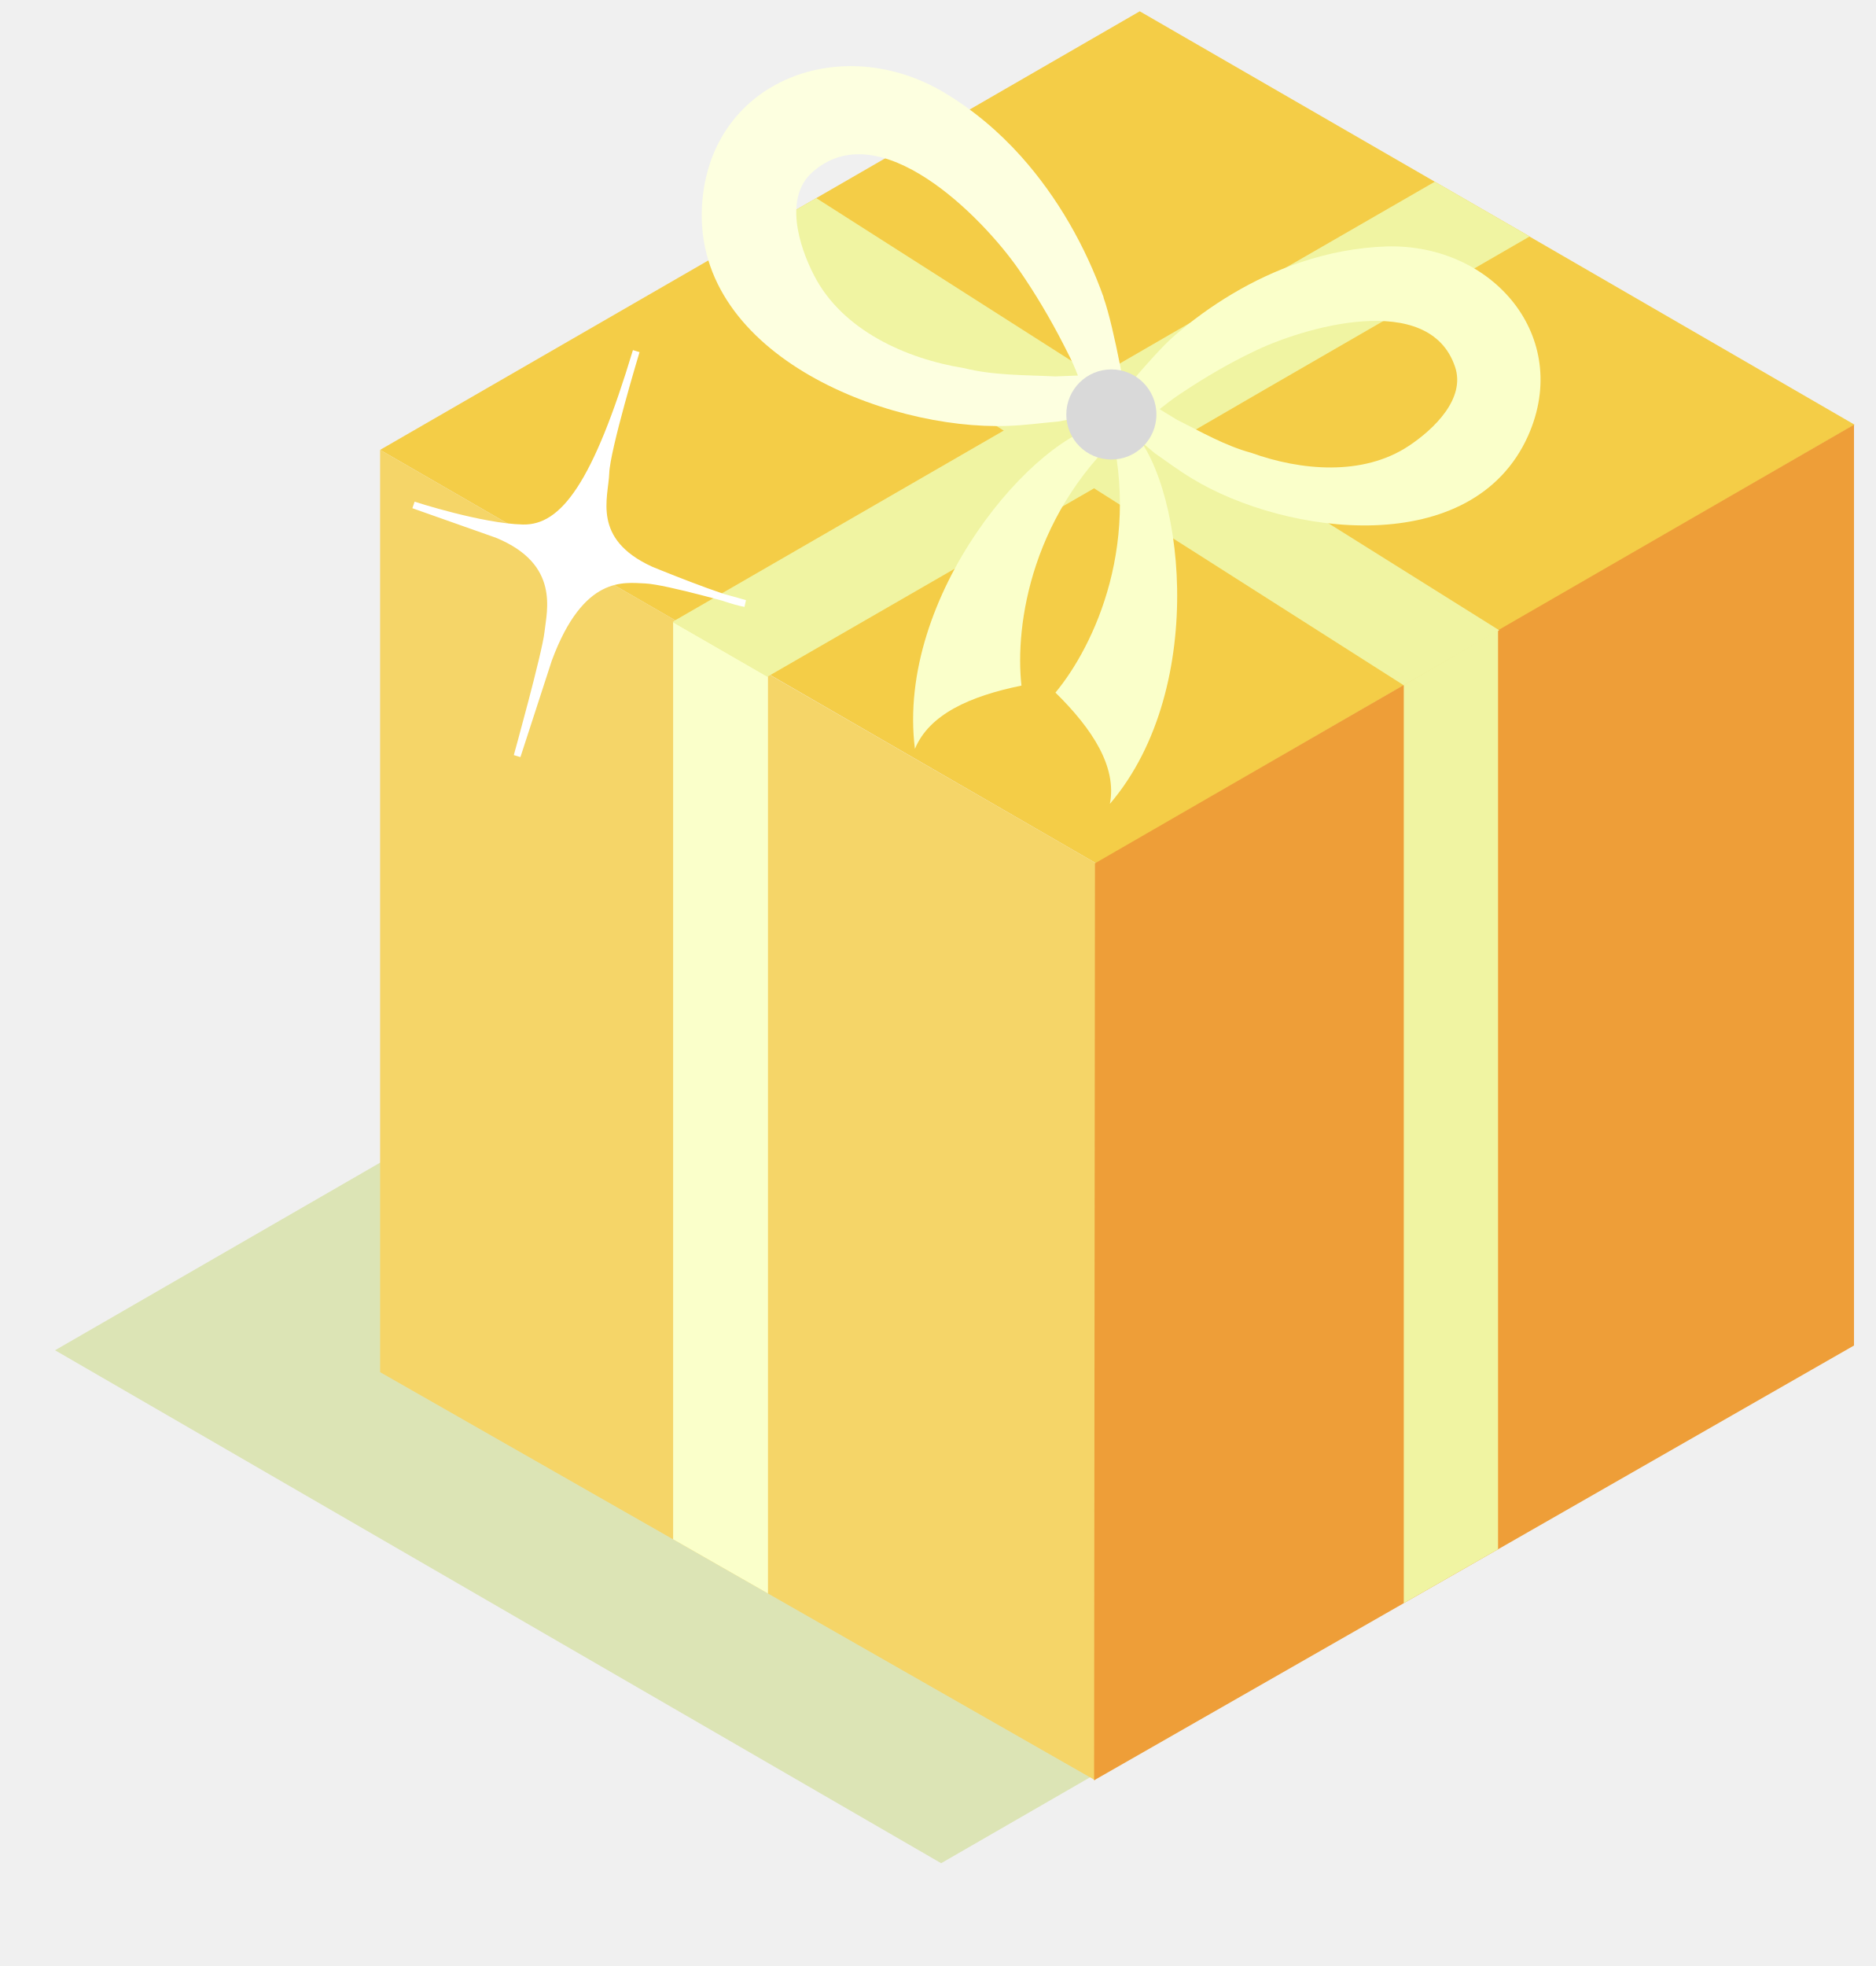
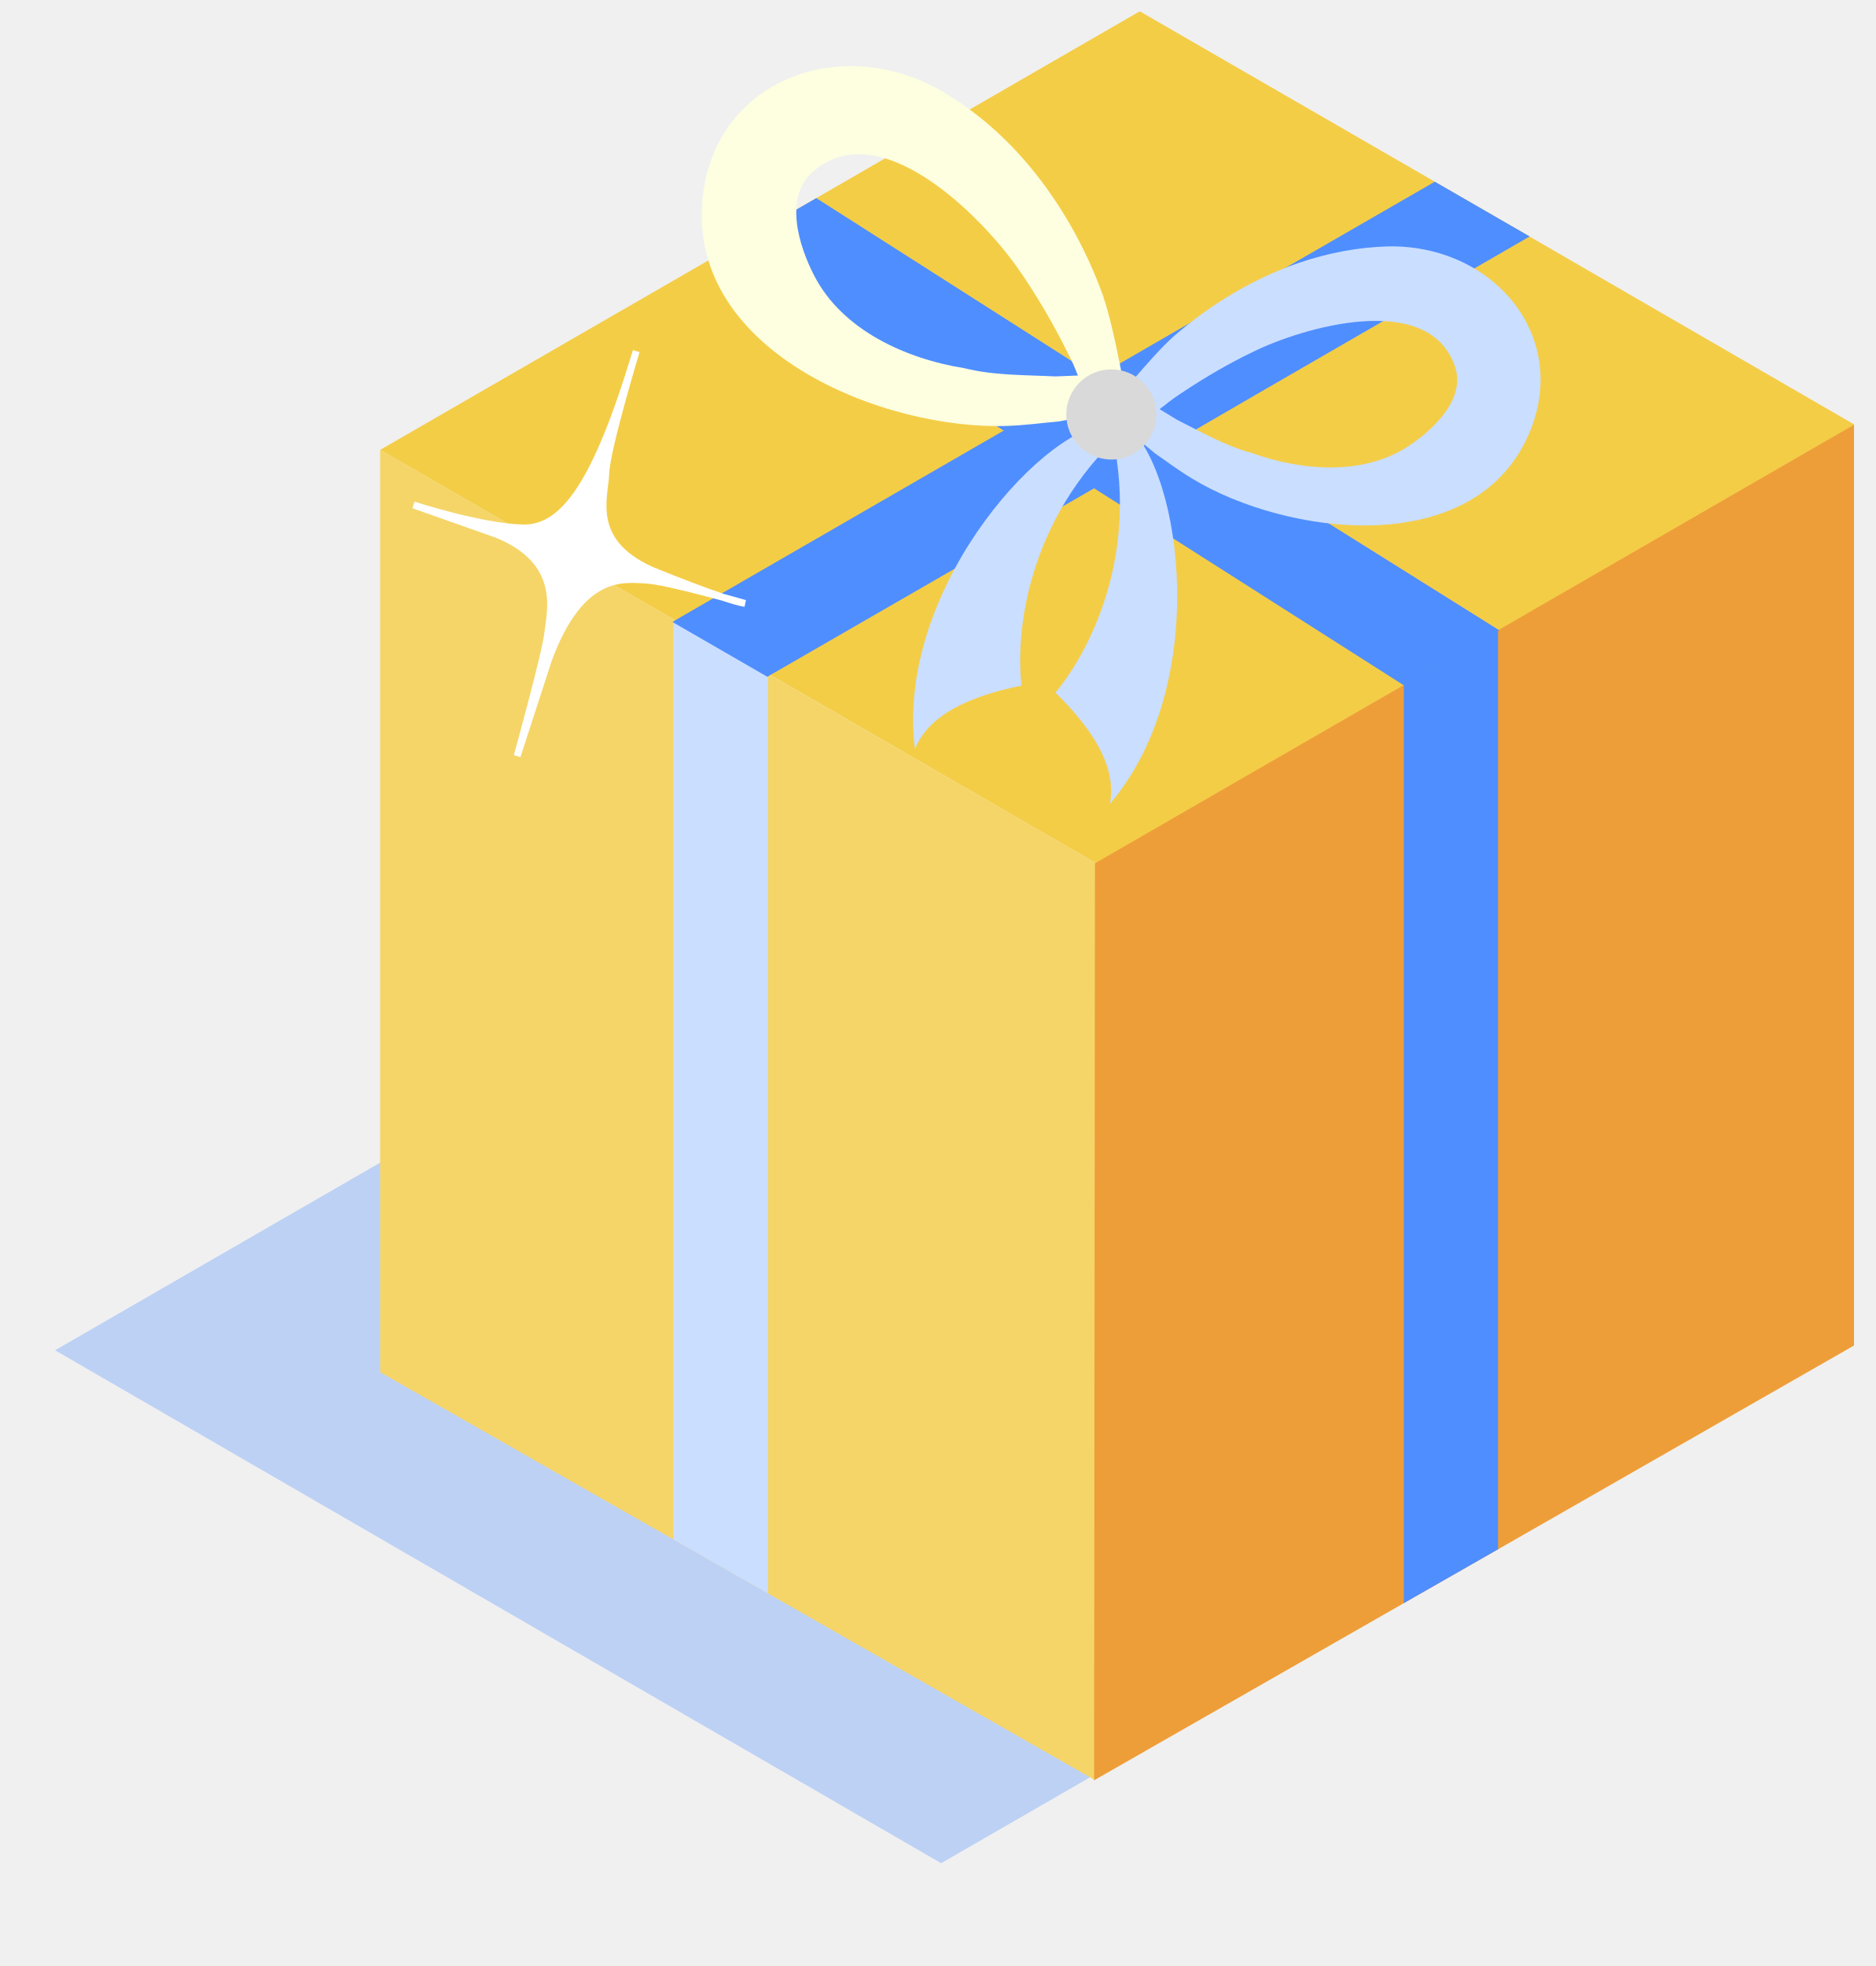
<svg xmlns="http://www.w3.org/2000/svg" width="83" height="87" viewBox="0 0 83 87" fill="none">
  <g clip-path="url(#clip0_1343_46553)">
-     <path d="M2.437 59.752L41.655 82.451L80.524 60.036L41.305 37.324L2.437 59.752Z" fill="#B0C838" fill-opacity="0.32" />
+     <path d="M2.437 59.752L41.655 82.451L80.524 60.036L41.305 37.324L2.437 59.752Z" fill="#4F8EFF" fill-opacity="0.32" />
    <path d="M67.703 10.463L63.505 8.041L50.446 0.5L36.129 8.766L32.022 11.137L16.824 19.908L29.884 27.449L34.095 29.872L48.515 38.203L62.132 30.325L66.356 27.89L82.085 18.794L67.69 10.463H67.703Z" fill="#F4CD47" />
    <path d="M48.515 38.203L48.476 78.782L33.991 70.516L29.793 68.119L16.824 60.721V19.909L48.515 38.203Z" fill="#F5D568" />
    <path d="M66.304 27.89L62.133 30.313L48.464 38.203L48.425 78.782L62.133 70.944L66.304 68.56L82.059 59.542V18.795L66.304 27.89Z" fill="#EE9E38" />
-     <path d="M33.991 29.937V70.516L29.793 68.119V27.527L33.991 29.937Z" fill="#FAFFCA" />
-     <path d="M67.703 10.464L55.952 17.253L51.754 19.689L34.095 29.872L33.965 29.95L29.768 27.527L29.884 27.449L47.544 17.253L51.754 14.817L63.506 8.041L67.703 10.464Z" fill="#F0F4A2" />
-     <path d="M66.356 27.89L62.132 30.326L52.752 24.353L48.644 21.749L32.022 11.138L36.129 8.767L48.865 16.89L52.972 19.507L66.356 27.89Z" fill="#F0F4A2" />
+     <path d="M33.991 29.937V70.516L29.793 68.119V27.527L33.991 29.937Z" fill="#CADEFF" />
+     <path d="M67.703 10.464L55.952 17.253L51.754 19.689L34.095 29.872L33.965 29.95L29.768 27.527L29.884 27.449L47.544 17.253L51.754 14.817L63.506 8.041L67.703 10.464Z" fill="#4F8EFF" />
+     <path d="M66.356 27.89L62.132 30.326L52.752 24.353L48.644 21.749L32.022 11.138L36.129 8.767L48.865 16.89L52.972 19.507L66.356 27.89Z" fill="#4F8EFF" />
    <path d="M48.852 13.171C48.049 10.917 46.818 8.74 45.198 6.926C44.201 5.812 43.06 4.853 41.778 4.089C37.269 1.407 31.568 3.519 31.089 8.857C30.48 15.607 39.161 19.053 44.615 18.846C45.367 18.82 46.105 18.717 46.844 18.652L49.02 18.237L49.927 18.069C49.927 18.069 49.331 14.519 48.839 13.158L48.852 13.171ZM46.701 16.657C45.38 16.592 43.98 16.618 42.685 16.294C40.094 15.879 37.282 14.61 36.038 12.2C35.339 10.852 34.717 8.753 35.935 7.639C38.914 4.944 43.488 9.621 45.082 11.915C45.82 12.977 46.494 14.117 47.077 15.257C47.271 15.633 47.466 16.009 47.621 16.397C47.647 16.475 47.673 16.54 47.712 16.618L46.714 16.657H46.701Z" fill="#FDFFE0" />
-     <path d="M48.956 18.251L49.591 18.782L51.107 20.052C51.651 20.428 52.182 20.829 52.765 21.179C56.924 23.706 65.177 24.794 67.639 19.274C69.582 14.895 66.071 10.788 61.394 10.905C60.072 10.944 58.751 11.203 57.494 11.63C55.447 12.33 53.543 13.496 51.936 14.895C50.964 15.75 48.956 18.251 48.956 18.251ZM51.34 18.096C51.34 18.096 51.444 18.005 51.508 17.966C51.794 17.733 52.104 17.512 52.428 17.305C53.387 16.67 54.411 16.074 55.434 15.582C57.663 14.481 63.26 12.835 64.4 16.23C64.879 17.629 63.48 18.989 62.34 19.741C60.319 21.075 57.572 20.829 55.382 20.039C54.229 19.728 53.154 19.106 52.092 18.575L51.327 18.108L51.34 18.096Z" fill="#FAFFCA" />
-     <path d="M49.008 18.743C45.833 19.158 39.64 26.349 40.495 33.138C41.13 31.609 42.931 30.805 45.211 30.339C44.913 27.683 45.626 22.539 50.122 18.743H49.008Z" fill="#FAFFCA" />
-     <path d="M49.915 18.859C52.338 20.945 53.582 30.351 49.125 35.572C49.436 33.94 48.373 32.281 46.715 30.649C48.425 28.589 50.654 23.899 48.969 18.263L49.902 18.859H49.915Z" fill="#FAFFCA" />
-     <path d="M66.304 27.89V68.559L62.132 70.943V30.312L66.304 27.89Z" fill="#F0F4A2" />
+     <path d="M48.956 18.251L49.591 18.782L51.107 20.052C51.651 20.428 52.182 20.829 52.765 21.179C56.924 23.706 65.177 24.794 67.639 19.274C69.582 14.895 66.071 10.788 61.394 10.905C60.072 10.944 58.751 11.203 57.494 11.63C55.447 12.33 53.543 13.496 51.936 14.895C50.964 15.75 48.956 18.251 48.956 18.251ZM51.34 18.096C51.34 18.096 51.444 18.005 51.508 17.966C51.794 17.733 52.104 17.512 52.428 17.305C53.387 16.67 54.411 16.074 55.434 15.582C57.663 14.481 63.26 12.835 64.4 16.23C64.879 17.629 63.48 18.989 62.34 19.741C60.319 21.075 57.572 20.829 55.382 20.039C54.229 19.728 53.154 19.106 52.092 18.575L51.327 18.108L51.34 18.096Z" fill="#CADEFF" />
+     <path d="M49.008 18.743C45.833 19.158 39.64 26.349 40.495 33.138C41.13 31.609 42.931 30.805 45.211 30.339C44.913 27.683 45.626 22.539 50.122 18.743H49.008Z" fill="#CADEFF" />
+     <path d="M49.915 18.859C52.338 20.945 53.582 30.351 49.125 35.572C49.436 33.94 48.373 32.281 46.715 30.649C48.425 28.589 50.654 23.899 48.969 18.263L49.902 18.859H49.915Z" fill="#CADEFF" />
+     <path d="M66.304 27.89V68.559L62.132 70.943V30.312L66.304 27.89Z" fill="#4F8EFF" />
    <ellipse cx="49.189" cy="18.341" rx="1.994" ry="1.994" fill="#D9D9D9" />
    <path d="M28.16 15.538C28.16 15.538 26.848 19.874 26.813 20.931C26.779 21.988 26.002 23.939 28.805 25.219C28.805 25.219 32.07 26.563 32.975 26.704C32.975 26.704 29.523 25.706 28.564 25.666C27.605 25.626 25.712 25.301 24.278 29.184L22.889 33.456C22.889 33.456 24.15 28.921 24.25 27.993C24.35 27.064 24.971 24.87 22.006 23.654L18.303 22.346C18.303 22.346 21.302 23.322 23.136 23.364C24.971 23.406 26.4 21.372 28.16 15.538Z" fill="white" stroke="white" stroke-width="0.306" stroke-miterlimit="10" />
  </g>
  <defs>
    <clipPath id="clip0_1343_46553">
      <rect width="81.236" height="85.835" fill="white" transform="translate(0.862305 0.5)" />
    </clipPath>
  </defs>
</svg>
